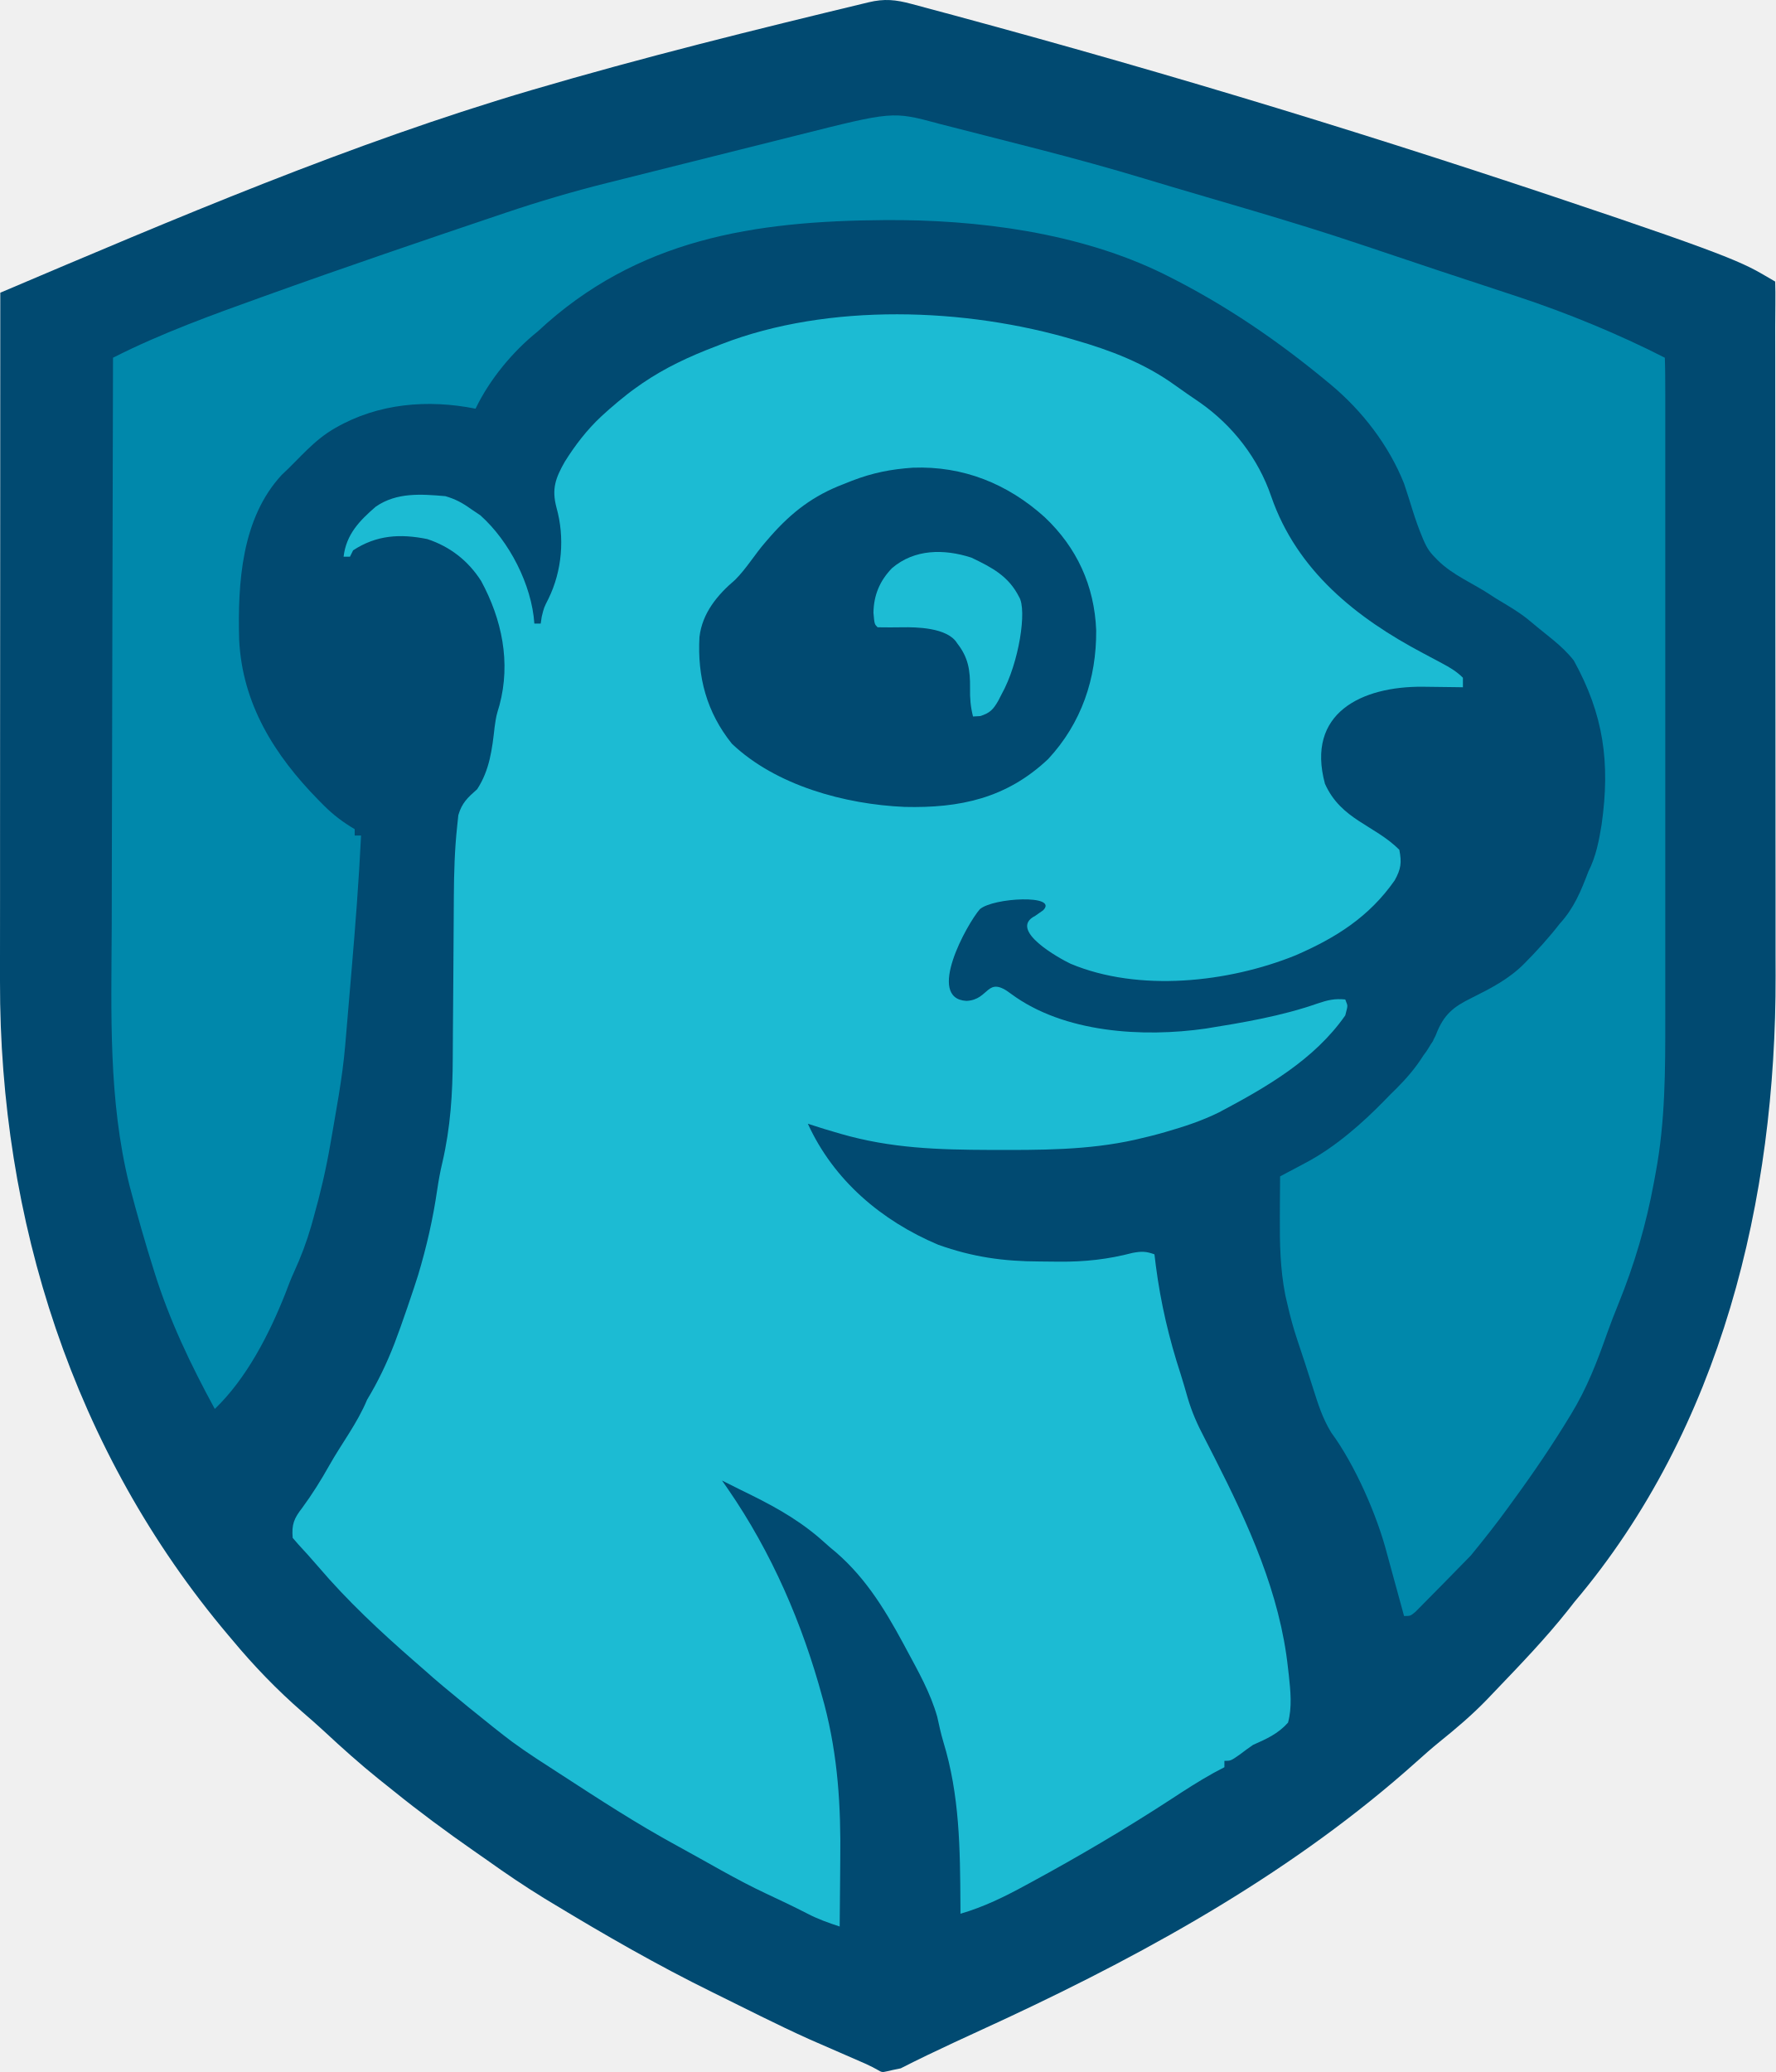
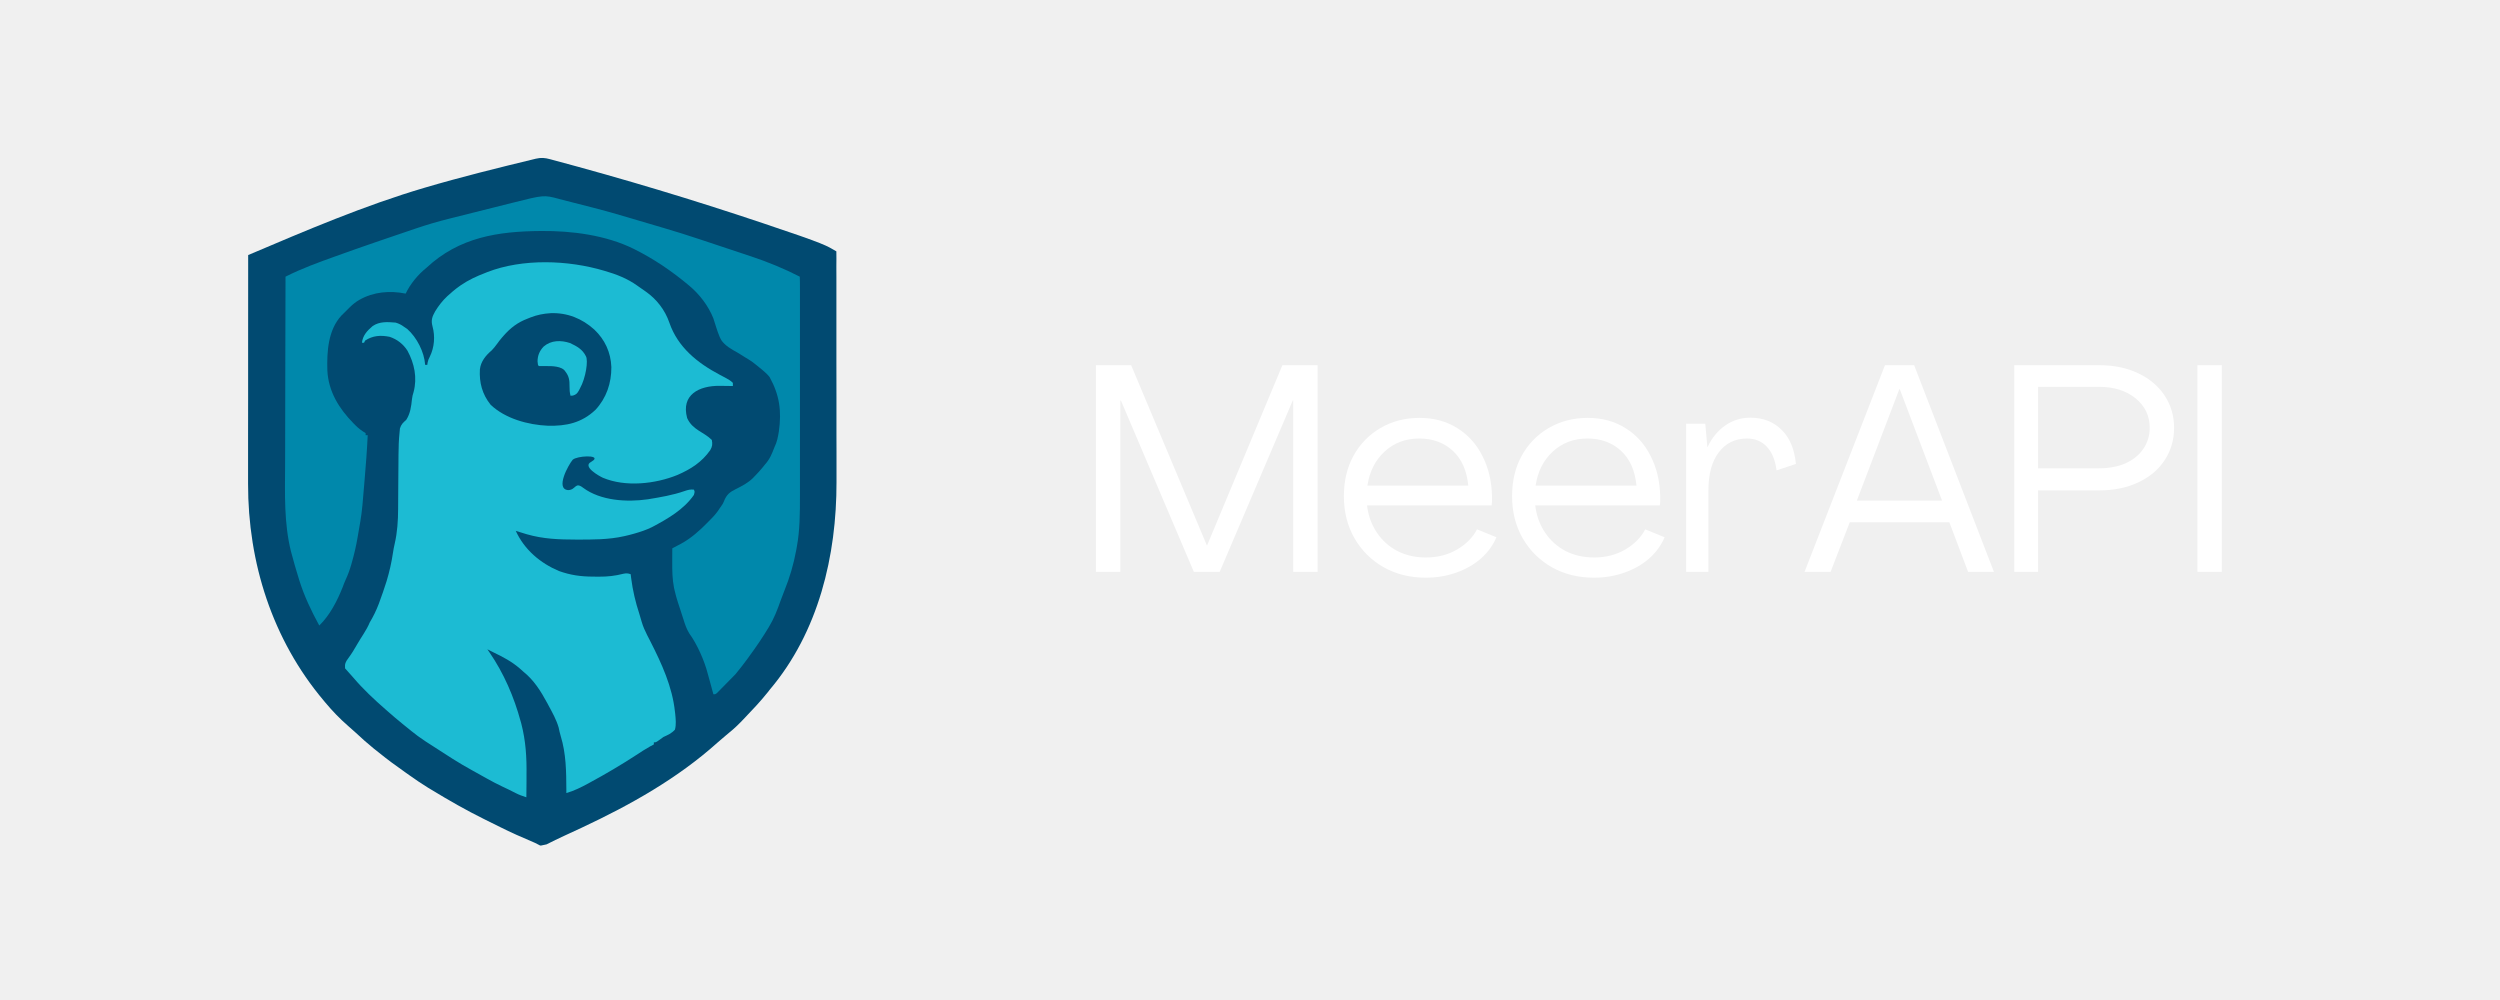
- <svg xmlns="http://www.w3.org/2000/svg" viewBox="0 0 35.993 41.999" overflow="visible">
-   <g>
-     <path d="M 18.475 0.079 C 23.116 1.316 27.177 2.543 31.471 3.977 C 35.461 5.31 35.363 5.352 35.985 5.707 C 35.994 5.961 35.985 6.377 35.985 6.631 C 35.986 6.838 35.986 7.045 35.986 7.253 C 35.986 7.401 35.986 7.549 35.986 7.697 C 35.987 8.1 35.987 8.504 35.987 8.908 C 35.987 9.16 35.987 9.413 35.987 9.666 C 35.988 10.503 35.988 11.341 35.988 12.179 L 35.988 12.453 C 35.988 13.182 35.989 13.911 35.99 14.641 C 35.991 15.392 35.991 16.142 35.991 16.893 C 35.991 17.314 35.991 17.734 35.992 18.155 C 35.993 18.553 35.993 18.95 35.992 19.347 C 35.992 19.492 35.992 19.636 35.993 19.781 C 36.004 24.3 34.894 28.951 31.915 32.472 L 31.792 32.629 C 31.331 33.211 30.817 33.744 30.304 34.28 L 30.133 34.459 C 29.837 34.764 29.52 35.034 29.188 35.301 C 29.028 35.431 28.874 35.566 28.721 35.704 C 26.273 37.898 23.381 39.517 20.42 40.902 C 19.697 41.239 18.968 41.562 18.258 41.925 C 17.718 42.028 18.022 42.046 17.541 41.83 C 17.434 41.783 16.523 41.387 16.415 41.339 C 15.746 41.039 15.096 40.703 14.438 40.381 C 13.33 39.836 12.268 39.226 11.211 38.586 C 11.151 38.549 11.091 38.513 11.029 38.476 C 10.632 38.232 10.249 37.973 9.87 37.702 C 9.78 37.639 9.689 37.576 9.599 37.513 C 9.043 37.125 8.5 36.724 7.973 36.298 C 7.877 36.221 7.781 36.145 7.685 36.068 C 7.298 35.757 6.931 35.428 6.568 35.09 C 6.423 34.957 6.276 34.827 6.127 34.699 C 5.618 34.256 5.145 33.766 4.713 33.246 L 4.625 33.142 C 1.484 29.423 -0.008 24.717 0 19.893 L 0 19.431 C 0 19.015 0 18.599 0.001 18.183 C 0.001 17.791 0.001 17.4 0.001 17.009 C 0.001 16.234 0.002 15.46 0.002 14.685 C 0.003 13.654 0.004 12.622 0.004 11.59 C 0.005 9.662 0.005 7.862 0.006 5.933 C 3.534 4.436 7.101 2.908 10.78 1.825 C 13.037 1.161 15.285 0.606 17.606 0.047 C 17.93 -0.031 18.158 -0.006 18.475 0.079 Z" fill="rgb(1,74,113)" />
-     <path d="M 21.791 6.893 C 22.512 7.1 23.202 7.364 23.815 7.806 C 23.983 7.927 24.154 8.044 24.325 8.16 C 24.992 8.629 25.506 9.291 25.77 10.065 C 26.29 11.568 27.495 12.526 28.849 13.241 C 28.975 13.308 29.1 13.375 29.226 13.442 C 29.386 13.527 29.526 13.608 29.655 13.738 L 29.655 13.931 L 29.541 13.929 C 29.307 13.926 29.073 13.924 28.839 13.92 C 27.599 13.911 26.471 14.454 26.858 15.886 C 27.186 16.62 27.863 16.721 28.366 17.225 C 28.416 17.484 28.401 17.613 28.271 17.846 C 27.753 18.587 27.078 19.01 26.266 19.363 C 24.897 19.918 23.083 20.114 21.702 19.535 C 21.488 19.434 20.418 18.848 20.985 18.564 L 21.146 18.451 C 21.468 18.129 20.137 18.191 19.862 18.43 C 19.603 18.727 18.762 20.242 19.591 20.288 C 20.067 20.268 19.99 19.757 20.497 20.146 C 21.566 20.938 23.17 21.032 24.442 20.849 C 25.201 20.727 25.983 20.595 26.71 20.34 C 26.917 20.27 27.055 20.238 27.27 20.259 C 27.318 20.402 27.334 20.34 27.27 20.582 C 26.642 21.483 25.66 22.044 24.711 22.547 C 24.359 22.721 23.996 22.839 23.62 22.947 C 23.42 23.005 23.218 23.055 23.015 23.101 C 22.05 23.318 21.07 23.311 20.087 23.309 C 19.014 23.305 18.067 23.278 17.04 22.982 C 16.817 22.918 16.596 22.851 16.376 22.778 C 16.899 23.924 17.869 24.746 19.019 25.231 C 19.717 25.48 20.338 25.568 21.077 25.57 C 21.208 25.57 21.34 25.572 21.471 25.574 C 21.992 25.578 22.455 25.527 22.958 25.396 C 23.138 25.362 23.233 25.363 23.402 25.425 L 23.431 25.662 C 23.53 26.42 23.697 27.13 23.934 27.856 C 23.985 28.016 24.031 28.178 24.077 28.339 C 24.16 28.619 24.269 28.868 24.405 29.126 C 24.451 29.215 24.497 29.305 24.542 29.394 L 24.615 29.537 C 25.303 30.891 25.948 32.292 26.11 33.819 L 26.126 33.956 C 26.16 34.274 26.195 34.605 26.11 34.917 C 25.907 35.145 25.676 35.246 25.4 35.369 C 25.311 35.43 25.224 35.493 25.139 35.559 C 24.949 35.692 24.949 35.692 24.82 35.692 L 24.82 35.821 L 24.599 35.938 C 24.302 36.103 24.02 36.285 23.737 36.471 C 22.816 37.071 21.874 37.626 20.908 38.15 L 20.792 38.213 C 20.359 38.449 19.943 38.653 19.47 38.791 L 19.469 38.605 C 19.462 37.476 19.455 36.39 19.121 35.301 C 19.072 35.136 19.036 34.968 18.999 34.8 C 18.863 34.316 18.611 33.873 18.374 33.432 L 18.308 33.309 C 17.908 32.568 17.489 31.896 16.827 31.366 C 16.751 31.299 16.674 31.231 16.598 31.164 C 16.11 30.75 15.595 30.481 15.022 30.203 C 14.893 30.139 14.764 30.074 14.636 30.01 L 14.758 30.185 C 15.643 31.469 16.267 32.912 16.674 34.417 L 16.712 34.554 C 16.987 35.607 17.047 36.618 17.033 37.702 C 17.032 37.833 17.031 37.965 17.03 38.096 C 17.028 38.414 17.025 38.732 17.021 39.05 C 16.792 38.975 16.577 38.899 16.364 38.787 C 16.092 38.648 15.817 38.516 15.539 38.387 C 14.917 38.096 14.336 37.745 13.734 37.418 C 12.895 36.962 12.143 36.469 11.366 35.965 C 11.034 35.75 10.699 35.539 10.381 35.305 C 10.027 35.043 8.923 34.145 8.641 33.884 C 8.558 33.811 8.474 33.738 8.391 33.666 C 7.703 33.065 7.042 32.449 6.449 31.753 L 6.349 31.639 C 6.173 31.434 6.095 31.366 5.933 31.172 C 5.91 30.898 5.96 30.778 6.127 30.563 C 6.329 30.288 6.504 30.008 6.671 29.711 C 6.925 29.258 7.24 28.856 7.442 28.371 C 7.662 28.008 7.843 27.628 7.996 27.233 C 8.134 26.878 8.397 26.1 8.476 25.845 C 8.648 25.271 8.777 24.707 8.863 24.115 C 8.891 23.928 8.923 23.748 8.967 23.565 C 9.132 22.855 9.176 22.164 9.178 21.439 C 9.179 21.273 9.18 21.106 9.181 20.94 C 9.185 20.587 9.187 20.233 9.189 19.88 C 9.191 19.47 9.194 19.061 9.197 18.651 C 9.199 18.489 9.199 18.327 9.2 18.165 C 9.203 17.692 9.216 17.221 9.267 16.75 L 9.291 16.522 C 9.364 16.273 9.48 16.167 9.672 15.998 C 9.925 15.613 9.977 15.184 10.027 14.734 C 10.059 14.513 10.059 14.513 10.125 14.294 C 10.358 13.424 10.174 12.553 9.753 11.776 C 9.492 11.367 9.125 11.08 8.662 10.927 C 8.111 10.815 7.631 10.845 7.158 11.155 L 7.094 11.284 L 6.965 11.284 C 7.018 10.832 7.287 10.555 7.617 10.27 C 8.041 9.977 8.535 10.015 9.027 10.057 C 9.227 10.114 9.376 10.194 9.543 10.315 L 9.737 10.445 C 10.324 10.969 10.779 11.852 10.832 12.64 L 10.961 12.64 L 10.981 12.503 C 11.026 12.317 11.026 12.317 11.118 12.136 C 11.395 11.571 11.451 10.895 11.28 10.287 C 11.18 9.908 11.261 9.691 11.449 9.359 C 11.658 9.025 11.898 8.712 12.186 8.443 C 12.379 8.262 12.694 7.999 12.867 7.878 L 13.015 7.773 C 13.486 7.451 13.975 7.225 14.507 7.022 L 14.627 6.975 C 16.79 6.136 19.572 6.23 21.791 6.893 Z" fill="rgb(28,187,211)" />
-     <path d="M 19.007 2.501 C 20.407 2.864 21.765 3.186 23.2 3.621 C 24.686 4.071 26.084 4.449 27.635 4.972 C 28.683 5.325 29.731 5.675 30.782 6.018 C 31.774 6.346 32.819 6.776 33.748 7.251 C 33.757 7.496 33.756 7.741 33.757 7.987 C 33.758 8.718 33.757 9.449 33.757 10.181 C 33.757 10.588 33.757 10.995 33.757 11.402 C 33.757 12.131 33.757 12.86 33.757 13.589 C 33.756 14.248 33.756 14.907 33.757 15.566 C 33.757 16.332 33.757 17.098 33.757 17.864 C 33.757 18.269 33.757 18.674 33.757 19.08 C 33.757 19.462 33.757 19.844 33.757 20.226 C 33.757 20.365 33.757 20.505 33.757 20.644 C 33.758 21.692 33.757 22.736 33.563 23.769 L 33.528 23.96 C 33.369 24.824 33.133 25.629 32.802 26.442 C 32.723 26.636 32.648 26.829 32.578 27.026 C 32.374 27.606 32.171 28.133 31.853 28.656 C 31.472 29.286 31.092 29.845 30.662 30.432 L 30.577 30.55 C 30.341 30.877 30.08 31.206 29.816 31.529 C 29.597 31.755 28.919 32.445 28.693 32.671 C 28.591 32.756 28.591 32.756 28.462 32.756 C 28.399 32.526 28.336 32.296 28.273 32.066 L 28.219 31.869 C 28.185 31.747 28.152 31.625 28.119 31.503 C 27.917 30.716 27.465 29.688 26.984 29.035 C 26.812 28.753 26.72 28.465 26.621 28.151 L 26.565 27.976 C 26.527 27.86 26.49 27.744 26.453 27.628 C 26.402 27.47 26.35 27.312 26.296 27.154 C 26.219 26.924 26.156 26.693 26.102 26.456 L 26.055 26.254 C 25.949 25.716 25.941 25.2 25.944 24.652 L 25.945 24.417 C 25.946 24.226 25.947 24.036 25.949 23.845 L 26.48 23.563 C 27.065 23.252 27.613 22.772 28.076 22.296 C 28.15 22.219 28.224 22.143 28.301 22.07 C 28.504 21.867 28.694 21.65 28.855 21.392 C 28.958 21.262 28.97 21.21 29.049 21.101 C 29.064 21.051 29.084 21.036 29.11 20.969 C 29.265 20.568 29.455 20.411 29.836 20.225 C 30.221 20.033 30.584 19.847 30.892 19.539 C 31.151 19.279 31.402 19.002 31.617 18.724 C 31.908 18.406 32.046 18.066 32.199 17.664 C 32.352 17.363 32.414 17.04 32.467 16.71 C 32.644 15.459 32.508 14.485 31.903 13.389 C 31.663 13.079 31.335 12.863 31.041 12.61 C 30.757 12.365 30.41 12.194 30.227 12.067 C 29.865 11.824 29.452 11.664 29.139 11.351 C 28.995 11.206 28.939 11.141 28.849 10.931 C 28.67 10.511 28.596 10.191 28.462 9.802 C 28.155 9.029 27.615 8.329 26.98 7.799 C 25.913 6.909 24.836 6.172 23.593 5.555 C 21.887 4.714 19.81 4.447 17.929 4.461 C 15.293 4.48 12.917 4.837 10.901 6.718 C 10.389 7.129 9.924 7.693 9.64 8.284 C 8.673 8.091 7.669 8.174 6.804 8.671 C 6.357 8.922 6.078 9.288 5.713 9.624 C 4.892 10.508 4.818 11.825 4.848 12.965 C 4.91 14.269 5.566 15.311 6.457 16.218 L 6.565 16.327 C 6.762 16.523 6.951 16.665 7.19 16.807 L 7.19 16.936 L 7.319 16.936 C 7.275 17.851 7.204 18.763 7.126 19.676 C 7.083 20.184 7.041 20.691 6.997 21.198 C 6.939 21.87 6.81 22.526 6.697 23.19 C 6.61 23.695 6.496 24.187 6.356 24.681 L 6.309 24.85 C 6.215 25.175 6.1 25.479 5.959 25.787 C 5.895 25.926 5.841 26.067 5.788 26.21 C 5.46 27.04 4.999 27.941 4.354 28.559 C 3.864 27.658 3.436 26.765 3.129 25.782 C 2.943 25.197 2.776 24.606 2.62 24.011 C 2.194 22.287 2.257 20.527 2.265 18.765 C 2.267 18.359 2.267 17.953 2.267 17.547 C 2.268 16.868 2.27 16.189 2.272 15.509 C 2.275 14.55 2.277 13.59 2.278 12.63 C 2.281 10.837 2.286 9.044 2.291 7.251 C 3.282 6.748 4.312 6.379 5.356 6.004 C 6.981 5.419 8.612 4.865 10.248 4.313 C 10.931 4.083 11.615 3.881 12.313 3.707 C 13.598 3.386 14.883 3.064 16.167 2.741 C 18.094 2.256 18.094 2.256 19.007 2.5 Z" fill="rgb(0,136,171)" />
-     <path d="M 18.505 9.48 C 19.526 9.442 20.427 9.806 21.179 10.485 C 21.83 11.1 22.185 11.874 22.221 12.774 C 22.229 13.755 21.921 14.66 21.248 15.385 C 20.404 16.183 19.456 16.383 18.338 16.356 C 17.135 16.304 15.731 15.926 14.836 15.075 C 14.324 14.437 14.134 13.718 14.179 12.913 C 14.234 12.428 14.543 12.057 14.902 11.753 C 15.135 11.52 15.296 11.242 15.519 10.986 L 15.624 10.865 C 16.052 10.38 16.488 10.046 17.094 9.815 L 17.27 9.745 C 17.686 9.584 18.063 9.51 18.505 9.48 Z" fill="rgb(1,74,113)" />
-     <path d="M 19.691 11.303 C 20.11 11.503 20.447 11.679 20.659 12.102 C 20.82 12.36 20.66 13.434 20.304 14.071 C 20.282 14.115 20.259 14.159 20.237 14.202 C 20.133 14.383 20.069 14.452 19.869 14.515 L 19.724 14.523 C 19.674 14.322 19.66 14.156 19.664 13.946 C 19.668 13.579 19.627 13.325 19.402 13.038 C 19.208 12.715 18.554 12.711 18.298 12.715 C 18.128 12.718 17.96 12.718 17.79 12.715 C 17.726 12.651 17.726 12.651 17.706 12.421 C 17.711 12.065 17.834 11.772 18.082 11.516 C 18.537 11.127 19.136 11.123 19.691 11.303 Z" fill="rgb(29,188,212)" />
+ <svg xmlns="http://www.w3.org/2000/svg" width="250" zoomAndPan="magnify" viewBox="0 0 187.5 75" height="100" preserveAspectRatio="xMidYMid meet" version="1.0">
+   <defs>
+     <g />
+     <clipPath id="3386a20acc">
+       <path d="M 18.605 11.824 L 62.738 11.824 L 62.738 63.438 L 18.605 63.438 Z M 18.605 11.824 " clip-rule="nonzero" />
+     </clipPath>
+     <clipPath id="80a0bb7bdf">
+       <rect x="0" width="89" y="0" height="23" />
+     </clipPath>
+   </defs>
+   <g clip-path="url(#3386a20acc)">
+     <path fill="#014a71" d="M 41.258 11.941 C 46.949 13.461 51.93 14.969 57.191 16.73 C 62.086 18.367 61.965 18.418 62.727 18.852 C 62.738 19.164 62.727 19.676 62.727 19.988 C 62.73 20.242 62.73 20.496 62.73 20.75 C 62.73 20.934 62.73 21.113 62.73 21.297 C 62.73 21.793 62.73 22.289 62.73 22.785 C 62.73 23.094 62.73 23.402 62.73 23.715 C 62.73 24.742 62.73 25.773 62.73 26.801 L 62.73 27.137 C 62.73 28.031 62.734 28.926 62.734 29.824 C 62.734 30.746 62.734 31.668 62.734 32.59 C 62.734 33.105 62.734 33.621 62.738 34.141 C 62.738 34.629 62.738 35.117 62.738 35.602 C 62.738 35.781 62.738 35.957 62.738 36.137 C 62.75 41.684 61.391 47.398 57.738 51.719 L 57.586 51.914 C 57.02 52.629 56.391 53.281 55.762 53.941 L 55.551 54.16 C 55.191 54.535 54.801 54.867 54.395 55.195 C 54.199 55.355 54.008 55.52 53.82 55.688 C 50.82 58.383 47.273 60.371 43.645 62.07 C 42.758 62.484 41.863 62.883 40.992 63.328 C 40.328 63.453 40.703 63.477 40.113 63.211 C 39.98 63.152 38.863 62.668 38.73 62.609 C 37.91 62.242 37.113 61.828 36.309 61.434 C 34.949 60.762 33.648 60.016 32.352 59.227 C 32.277 59.184 32.203 59.137 32.129 59.094 C 31.641 58.793 31.172 58.477 30.707 58.145 C 30.598 58.066 30.484 57.988 30.375 57.91 C 29.691 57.434 29.027 56.941 28.383 56.418 C 28.262 56.324 28.145 56.23 28.027 56.137 C 27.555 55.754 27.105 55.352 26.66 54.934 C 26.48 54.773 26.301 54.613 26.117 54.453 C 25.492 53.91 24.914 53.309 24.383 52.672 L 24.277 52.543 C 20.426 47.977 18.594 42.195 18.605 36.273 L 18.605 35.707 C 18.605 35.195 18.605 34.684 18.605 34.172 C 18.605 33.691 18.605 33.211 18.605 32.73 C 18.605 31.781 18.609 30.828 18.609 29.879 C 18.609 28.613 18.609 27.344 18.609 26.078 C 18.613 23.711 18.613 21.5 18.613 19.129 C 22.938 17.293 27.312 15.418 31.824 14.086 C 34.59 13.27 37.348 12.59 40.191 11.902 C 40.59 11.809 40.871 11.836 41.258 11.941 Z M 41.258 11.941 " fill-opacity="1" fill-rule="nonzero" />
+   </g>
+   <path fill="#1cbbd3" d="M 45.324 20.309 C 46.207 20.562 47.055 20.887 47.805 21.43 C 48.012 21.578 48.223 21.723 48.43 21.867 C 49.25 22.441 49.879 23.254 50.203 24.203 C 50.84 26.051 52.316 27.227 53.977 28.105 C 54.133 28.188 54.285 28.27 54.441 28.352 C 54.637 28.457 54.809 28.555 54.965 28.715 L 54.965 28.953 L 54.828 28.949 C 54.539 28.945 54.254 28.945 53.965 28.938 C 52.445 28.926 51.062 29.594 51.535 31.352 C 51.938 32.254 52.77 32.379 53.387 32.996 C 53.445 33.316 53.43 33.473 53.27 33.758 C 52.633 34.668 51.805 35.188 50.812 35.621 C 49.133 36.305 46.906 36.543 45.215 35.832 C 44.953 35.711 43.641 34.988 44.336 34.641 L 44.531 34.504 C 44.93 34.105 43.297 34.184 42.957 34.477 C 42.641 34.84 41.609 36.703 42.625 36.758 C 43.211 36.734 43.117 36.105 43.738 36.586 C 45.047 37.559 47.016 37.672 48.574 37.449 C 49.504 37.297 50.465 37.137 51.355 36.824 C 51.609 36.738 51.777 36.695 52.043 36.723 C 52.102 36.898 52.121 36.824 52.043 37.121 C 51.273 38.227 50.066 38.914 48.906 39.531 C 48.473 39.746 48.027 39.891 47.566 40.023 C 47.32 40.094 47.074 40.156 46.824 40.211 C 45.641 40.48 44.441 40.469 43.234 40.469 C 41.918 40.465 40.758 40.43 39.5 40.066 C 39.227 39.988 38.953 39.906 38.684 39.816 C 39.324 41.223 40.516 42.234 41.926 42.828 C 42.781 43.133 43.543 43.242 44.449 43.246 C 44.609 43.246 44.77 43.246 44.934 43.25 C 45.57 43.254 46.137 43.191 46.754 43.031 C 46.977 42.988 47.094 42.992 47.301 43.066 L 47.336 43.359 C 47.457 44.289 47.66 45.16 47.953 46.051 C 48.016 46.25 48.07 46.449 48.129 46.645 C 48.23 46.988 48.363 47.293 48.527 47.613 C 48.586 47.723 48.641 47.832 48.695 47.941 L 48.785 48.117 C 49.629 49.777 50.422 51.5 50.621 53.375 L 50.641 53.543 C 50.68 53.934 50.723 54.34 50.621 54.723 C 50.371 55.004 50.086 55.125 49.75 55.277 C 49.641 55.352 49.535 55.43 49.43 55.512 C 49.195 55.676 49.195 55.676 49.039 55.676 L 49.039 55.832 L 48.766 55.977 C 48.402 56.18 48.059 56.402 47.711 56.633 C 46.582 57.367 45.426 58.051 44.242 58.691 L 44.098 58.77 C 43.566 59.059 43.059 59.309 42.477 59.48 L 42.477 59.25 C 42.469 57.863 42.461 56.531 42.051 55.195 C 41.988 54.992 41.945 54.785 41.902 54.578 C 41.734 53.984 41.426 53.441 41.133 52.898 L 41.055 52.75 C 40.562 51.84 40.051 51.012 39.238 50.363 C 39.145 50.281 39.051 50.195 38.957 50.113 C 38.359 49.605 37.727 49.273 37.023 48.934 C 36.867 48.855 36.707 48.777 36.551 48.695 L 36.699 48.91 C 37.785 50.488 38.551 52.262 39.051 54.109 L 39.098 54.277 C 39.434 55.57 39.508 56.812 39.488 58.145 C 39.488 58.305 39.488 58.465 39.488 58.625 C 39.484 59.016 39.48 59.406 39.477 59.797 C 39.195 59.707 38.93 59.613 38.668 59.477 C 38.336 59.305 38 59.141 37.66 58.984 C 36.895 58.625 36.184 58.195 35.445 57.793 C 34.418 57.234 33.496 56.629 32.543 56.008 C 32.133 55.746 31.723 55.488 31.332 55.199 C 30.898 54.879 29.547 53.773 29.199 53.453 C 29.098 53.363 28.996 53.273 28.895 53.188 C 28.051 52.449 27.238 51.691 26.512 50.836 L 26.391 50.699 C 26.176 50.445 26.078 50.363 25.879 50.125 C 25.852 49.789 25.914 49.641 26.117 49.375 C 26.367 49.039 26.578 48.695 26.785 48.328 C 27.098 47.773 27.484 47.281 27.73 46.684 C 28 46.238 28.223 45.773 28.41 45.285 C 28.578 44.852 28.902 43.895 28.996 43.582 C 29.207 42.879 29.367 42.184 29.473 41.457 C 29.508 41.227 29.547 41.008 29.602 40.781 C 29.801 39.91 29.855 39.062 29.859 38.172 C 29.859 37.969 29.859 37.762 29.863 37.559 C 29.867 37.125 29.871 36.691 29.871 36.258 C 29.875 35.754 29.879 35.25 29.883 34.75 C 29.883 34.551 29.883 34.352 29.887 34.152 C 29.891 33.57 29.906 32.992 29.969 32.414 L 29.996 32.133 C 30.086 31.828 30.23 31.699 30.465 31.492 C 30.773 31.02 30.84 30.492 30.898 29.938 C 30.938 29.668 30.938 29.668 31.02 29.398 C 31.305 28.328 31.078 27.262 30.562 26.305 C 30.242 25.805 29.793 25.453 29.227 25.262 C 28.551 25.125 27.961 25.164 27.383 25.543 L 27.305 25.703 L 27.145 25.703 C 27.211 25.148 27.539 24.805 27.945 24.457 C 28.465 24.098 29.07 24.145 29.672 24.195 C 29.918 24.266 30.102 24.363 30.305 24.512 L 30.543 24.672 C 31.266 25.316 31.82 26.398 31.887 27.367 L 32.047 27.367 L 32.07 27.199 C 32.125 26.969 32.125 26.969 32.238 26.746 C 32.578 26.055 32.645 25.223 32.438 24.477 C 32.312 24.012 32.414 23.746 32.645 23.336 C 32.898 22.926 33.195 22.543 33.547 22.215 C 33.785 21.992 34.168 21.668 34.383 21.52 L 34.562 21.391 C 35.141 20.996 35.742 20.719 36.395 20.469 L 36.539 20.41 C 39.191 19.379 42.602 19.496 45.324 20.309 Z M 45.324 20.309 " fill-opacity="1" fill-rule="nonzero" />
+   <path fill="#0088ab" d="M 41.91 14.918 C 43.629 15.363 45.293 15.758 47.051 16.293 C 48.875 16.844 50.586 17.309 52.488 17.949 C 53.773 18.383 55.059 18.812 56.348 19.234 C 57.566 19.637 58.848 20.164 59.984 20.75 C 59.996 21.051 59.996 21.352 59.996 21.652 C 59.996 22.551 59.996 23.449 59.996 24.348 C 59.996 24.848 59.996 25.348 59.996 25.848 C 59.996 26.742 59.996 27.637 59.996 28.531 C 59.996 29.34 59.996 30.152 59.996 30.961 C 59.996 31.902 59.996 32.84 59.996 33.781 C 59.996 34.277 59.996 34.777 59.996 35.273 C 59.996 35.746 59.996 36.215 59.996 36.684 C 59.996 36.852 59.996 37.023 59.996 37.195 C 59.996 38.484 59.996 39.766 59.758 41.031 L 59.715 41.27 C 59.52 42.328 59.23 43.316 58.824 44.316 C 58.727 44.555 58.637 44.789 58.551 45.031 C 58.301 45.746 58.051 46.391 57.66 47.035 C 57.195 47.809 56.727 48.496 56.199 49.215 L 56.098 49.359 C 55.809 49.762 55.488 50.164 55.164 50.562 C 54.895 50.84 54.062 51.688 53.785 51.965 C 53.66 52.07 53.66 52.07 53.504 52.07 C 53.426 51.785 53.348 51.504 53.273 51.223 L 53.207 50.98 C 53.164 50.828 53.125 50.68 53.082 50.531 C 52.836 49.562 52.281 48.301 51.691 47.5 C 51.48 47.152 51.367 46.801 51.246 46.414 L 51.176 46.199 C 51.133 46.059 51.086 45.914 51.039 45.773 C 50.977 45.578 50.914 45.383 50.848 45.191 C 50.754 44.906 50.676 44.625 50.609 44.332 L 50.551 44.086 C 50.422 43.426 50.414 42.789 50.418 42.117 L 50.418 41.828 C 50.418 41.594 50.418 41.359 50.422 41.125 L 51.074 40.781 C 51.789 40.398 52.461 39.809 53.031 39.223 C 53.121 39.129 53.211 39.035 53.305 38.945 C 53.555 38.699 53.789 38.43 53.984 38.113 C 54.113 37.953 54.125 37.891 54.223 37.758 C 54.242 37.695 54.266 37.676 54.297 37.594 C 54.488 37.102 54.723 36.91 55.188 36.68 C 55.66 36.445 56.105 36.219 56.484 35.84 C 56.801 35.52 57.109 35.18 57.371 34.84 C 57.73 34.449 57.898 34.031 58.086 33.535 C 58.273 33.168 58.348 32.77 58.414 32.363 C 58.633 30.828 58.465 29.633 57.723 28.285 C 57.43 27.906 57.027 27.641 56.664 27.328 C 56.316 27.027 55.891 26.82 55.668 26.664 C 55.223 26.363 54.719 26.168 54.332 25.785 C 54.156 25.605 54.09 25.527 53.977 25.27 C 53.758 24.754 53.668 24.359 53.504 23.883 C 53.129 22.934 52.465 22.074 51.688 21.422 C 50.379 20.328 49.059 19.426 47.535 18.668 C 45.441 17.633 42.895 17.305 40.59 17.324 C 37.355 17.348 34.441 17.785 31.973 20.094 C 31.344 20.598 30.773 21.293 30.426 22.02 C 29.238 21.781 28.008 21.883 26.949 22.492 C 26.398 22.801 26.059 23.25 25.609 23.664 C 24.605 24.75 24.512 26.367 24.551 27.766 C 24.625 29.367 25.43 30.648 26.523 31.762 L 26.656 31.895 C 26.895 32.137 27.129 32.309 27.422 32.484 L 27.422 32.641 L 27.578 32.641 C 27.527 33.766 27.438 34.887 27.344 36.008 C 27.289 36.629 27.238 37.254 27.184 37.875 C 27.113 38.699 26.957 39.508 26.816 40.32 C 26.711 40.941 26.57 41.547 26.398 42.152 L 26.34 42.359 C 26.227 42.758 26.086 43.133 25.91 43.512 C 25.832 43.684 25.766 43.855 25.703 44.031 C 25.301 45.051 24.734 46.156 23.945 46.914 C 23.344 45.809 22.816 44.711 22.441 43.504 C 22.215 42.785 22.008 42.062 21.816 41.332 C 21.297 39.215 21.371 37.051 21.383 34.887 C 21.387 34.391 21.387 33.891 21.387 33.395 C 21.387 32.559 21.387 31.727 21.391 30.891 C 21.395 29.711 21.398 28.535 21.398 27.355 C 21.402 25.152 21.41 22.949 21.414 20.75 C 22.629 20.133 23.891 19.68 25.172 19.219 C 27.164 18.5 29.164 17.82 31.172 17.141 C 32.008 16.859 32.848 16.609 33.703 16.398 C 35.277 16.004 36.855 15.609 38.43 15.211 C 40.789 14.617 40.789 14.617 41.91 14.914 Z M 41.91 14.918 " fill-opacity="1" fill-rule="nonzero" />
+   <path fill="#014a71" d="M 41.297 23.488 C 42.547 23.441 43.652 23.887 44.574 24.719 C 45.371 25.477 45.809 26.426 45.852 27.531 C 45.859 28.734 45.484 29.848 44.66 30.738 C 43.625 31.719 42.461 31.965 41.09 31.93 C 39.613 31.867 37.895 31.402 36.797 30.355 C 36.168 29.574 35.934 28.691 35.992 27.703 C 36.059 27.105 36.438 26.652 36.879 26.277 C 37.164 25.992 37.359 25.648 37.633 25.336 L 37.762 25.188 C 38.289 24.59 38.82 24.18 39.566 23.898 L 39.781 23.812 C 40.289 23.613 40.754 23.523 41.297 23.488 Z M 41.297 23.488 " fill-opacity="1" fill-rule="nonzero" />
+   <path fill="#1dbcd4" d="M 42.75 25.727 C 43.262 25.969 43.676 26.188 43.938 26.707 C 44.133 27.023 43.938 28.344 43.5 29.125 C 43.473 29.18 43.445 29.23 43.418 29.285 C 43.293 29.508 43.211 29.594 42.969 29.668 L 42.789 29.68 C 42.727 29.434 42.711 29.227 42.715 28.969 C 42.723 28.52 42.672 28.207 42.395 27.855 C 42.156 27.457 41.355 27.453 41.043 27.457 C 40.832 27.461 40.625 27.461 40.418 27.457 C 40.34 27.379 40.34 27.379 40.316 27.098 C 40.32 26.66 40.473 26.301 40.777 25.988 C 41.336 25.508 42.07 25.504 42.75 25.727 Z M 42.75 25.727 " fill-opacity="1" fill-rule="nonzero" />
+   <g transform="matrix(1, 0, 0, 1, 80, 26)">
+     <g clip-path="url(#80a0bb7bdf)">
+       <g fill="#ffffff" fill-opacity="1">
+         <g transform="translate(0.882941, 16.88865)">
+           <g>
+             <path d="M 1.312 0 L 1.312 -15.5 L 3.953 -15.5 L 9.625 -2 L 9.656 -2 L 15.297 -15.5 L 17.938 -15.5 L 17.938 0 L 16.109 0 L 16.109 -12.859 L 16.078 -12.859 L 10.594 0 L 8.656 0 L 3.188 -12.844 L 3.141 -12.844 L 3.141 0 Z M 1.312 0 " />
+           </g>
+         </g>
+       </g>
+       <g fill="#ffffff" fill-opacity="1">
+         <g transform="translate(20.13503, 16.88865)">
+           <g>
+             <path d="M 6.797 0.438 C 5.617 0.438 4.566 0.176 3.641 -0.344 C 2.711 -0.875 1.984 -1.598 1.453 -2.516 C 0.922 -3.441 0.656 -4.492 0.656 -5.672 C 0.656 -6.816 0.895 -7.828 1.375 -8.703 C 1.863 -9.586 2.535 -10.281 3.391 -10.781 C 4.254 -11.289 5.234 -11.547 6.328 -11.547 C 7.41 -11.547 8.352 -11.289 9.156 -10.781 C 9.969 -10.281 10.598 -9.582 11.047 -8.688 C 11.504 -7.801 11.742 -6.789 11.766 -5.656 C 11.766 -5.551 11.766 -5.441 11.766 -5.328 C 11.766 -5.223 11.754 -5.109 11.734 -4.984 L 2.391 -4.984 C 2.484 -4.223 2.727 -3.547 3.125 -2.953 C 3.52 -2.359 4.035 -1.895 4.672 -1.562 C 5.305 -1.238 6.02 -1.078 6.812 -1.078 C 7.676 -1.078 8.453 -1.273 9.141 -1.672 C 9.828 -2.078 10.328 -2.582 10.641 -3.188 L 12.094 -2.594 C 11.852 -2.008 11.473 -1.484 10.953 -1.016 C 10.43 -0.555 9.816 -0.203 9.109 0.047 C 8.398 0.305 7.629 0.438 6.797 0.438 Z M 2.422 -6.469 L 9.984 -6.469 C 9.879 -7.594 9.492 -8.461 8.828 -9.078 C 8.16 -9.691 7.32 -10 6.312 -10 C 5.281 -10 4.41 -9.672 3.703 -9.016 C 3.004 -8.367 2.578 -7.52 2.422 -6.469 Z M 2.422 -6.469 " />
+           </g>
+         </g>
+       </g>
+       <g fill="#ffffff" fill-opacity="1">
+         <g transform="translate(32.74999, 16.88865)">
+           <g>
+             <path d="M 6.797 0.438 C 5.617 0.438 4.566 0.176 3.641 -0.344 C 2.711 -0.875 1.984 -1.598 1.453 -2.516 C 0.922 -3.441 0.656 -4.492 0.656 -5.672 C 0.656 -6.816 0.895 -7.828 1.375 -8.703 C 1.863 -9.586 2.535 -10.281 3.391 -10.781 C 4.254 -11.289 5.234 -11.547 6.328 -11.547 C 7.41 -11.547 8.352 -11.289 9.156 -10.781 C 9.969 -10.281 10.598 -9.582 11.047 -8.688 C 11.504 -7.801 11.742 -6.789 11.766 -5.656 C 11.766 -5.551 11.766 -5.441 11.766 -5.328 C 11.766 -5.223 11.754 -5.109 11.734 -4.984 L 2.391 -4.984 C 2.484 -4.223 2.727 -3.547 3.125 -2.953 C 3.52 -2.359 4.035 -1.895 4.672 -1.562 C 5.305 -1.238 6.02 -1.078 6.812 -1.078 C 7.676 -1.078 8.453 -1.273 9.141 -1.672 C 9.828 -2.078 10.328 -2.582 10.641 -3.188 L 12.094 -2.594 C 11.852 -2.008 11.473 -1.484 10.953 -1.016 C 10.43 -0.555 9.816 -0.203 9.109 0.047 C 8.398 0.305 7.629 0.438 6.797 0.438 Z M 2.422 -6.469 L 9.984 -6.469 C 9.879 -7.594 9.492 -8.461 8.828 -9.078 C 8.16 -9.691 7.32 -10 6.312 -10 C 5.281 -10 4.41 -9.672 3.703 -9.016 C 3.004 -8.367 2.578 -7.52 2.422 -6.469 Z M 2.422 -6.469 " />
+           </g>
+         </g>
+       </g>
+       <g fill="#ffffff" fill-opacity="1">
+         <g transform="translate(45.36495, 16.88865)">
+           <g>
+             <path d="M 5.906 -11.562 C 6.863 -11.562 7.645 -11.258 8.25 -10.656 C 8.863 -10.062 9.223 -9.207 9.328 -8.094 L 7.875 -7.609 C 7.781 -8.379 7.539 -8.969 7.156 -9.375 C 6.77 -9.789 6.273 -10 5.672 -10 C 4.773 -10 4.066 -9.656 3.547 -8.969 C 3.023 -8.281 2.766 -7.328 2.766 -6.109 L 2.766 0 L 1.094 0 L 1.094 -11.109 L 2.531 -11.109 L 2.688 -9.359 L 2.703 -9.359 C 3.016 -10.035 3.453 -10.57 4.016 -10.969 C 4.578 -11.363 5.207 -11.562 5.906 -11.562 Z M 5.906 -11.562 " />
+           </g>
+         </g>
+       </g>
+       <g fill="#ffffff" fill-opacity="1">
+         <g transform="translate(55.12286, 16.88865)">
+           <g>
+             <path d="M 0.219 0 L 6.25 -15.5 L 8.438 -15.5 L 14.422 0 L 12.484 0 L 11.078 -3.719 L 3.609 -3.719 L 2.172 0 Z M 4.141 -5.344 L 10.531 -5.344 L 7.359 -13.703 L 7.328 -13.703 Z M 4.141 -5.344 " />
+           </g>
+         </g>
+       </g>
+       <g fill="#ffffff" fill-opacity="1">
+         <g transform="translate(69.75973, 16.88865)">
+           <g>
+             <path d="M 1.312 0 L 1.312 -15.5 L 7.672 -15.5 C 8.785 -15.5 9.766 -15.297 10.609 -14.891 C 11.453 -14.492 12.109 -13.941 12.578 -13.234 C 13.055 -12.523 13.297 -11.711 13.297 -10.797 C 13.297 -9.891 13.055 -9.078 12.578 -8.359 C 12.109 -7.648 11.445 -7.098 10.594 -6.703 C 9.75 -6.305 8.773 -6.109 7.672 -6.109 L 3.094 -6.109 L 3.094 0 Z M 3.094 -7.766 L 7.672 -7.766 C 8.422 -7.766 9.082 -7.891 9.656 -8.141 C 10.227 -8.398 10.672 -8.758 10.984 -9.219 C 11.305 -9.688 11.469 -10.211 11.469 -10.797 C 11.469 -11.703 11.113 -12.441 10.406 -13.016 C 9.707 -13.586 8.797 -13.875 7.672 -13.875 L 3.094 -13.875 Z M 3.094 -7.766 " />
+           </g>
+         </g>
+       </g>
+       <g fill="#ffffff" fill-opacity="1">
+         <g transform="translate(83.49553, 16.88865)">
+           <g>
+             <path d="M 1.312 0 L 1.312 -15.5 L 3.141 -15.5 L 3.141 0 Z M 1.312 0 " />
+           </g>
+         </g>
+       </g>
+     </g>
  </g>
</svg>
